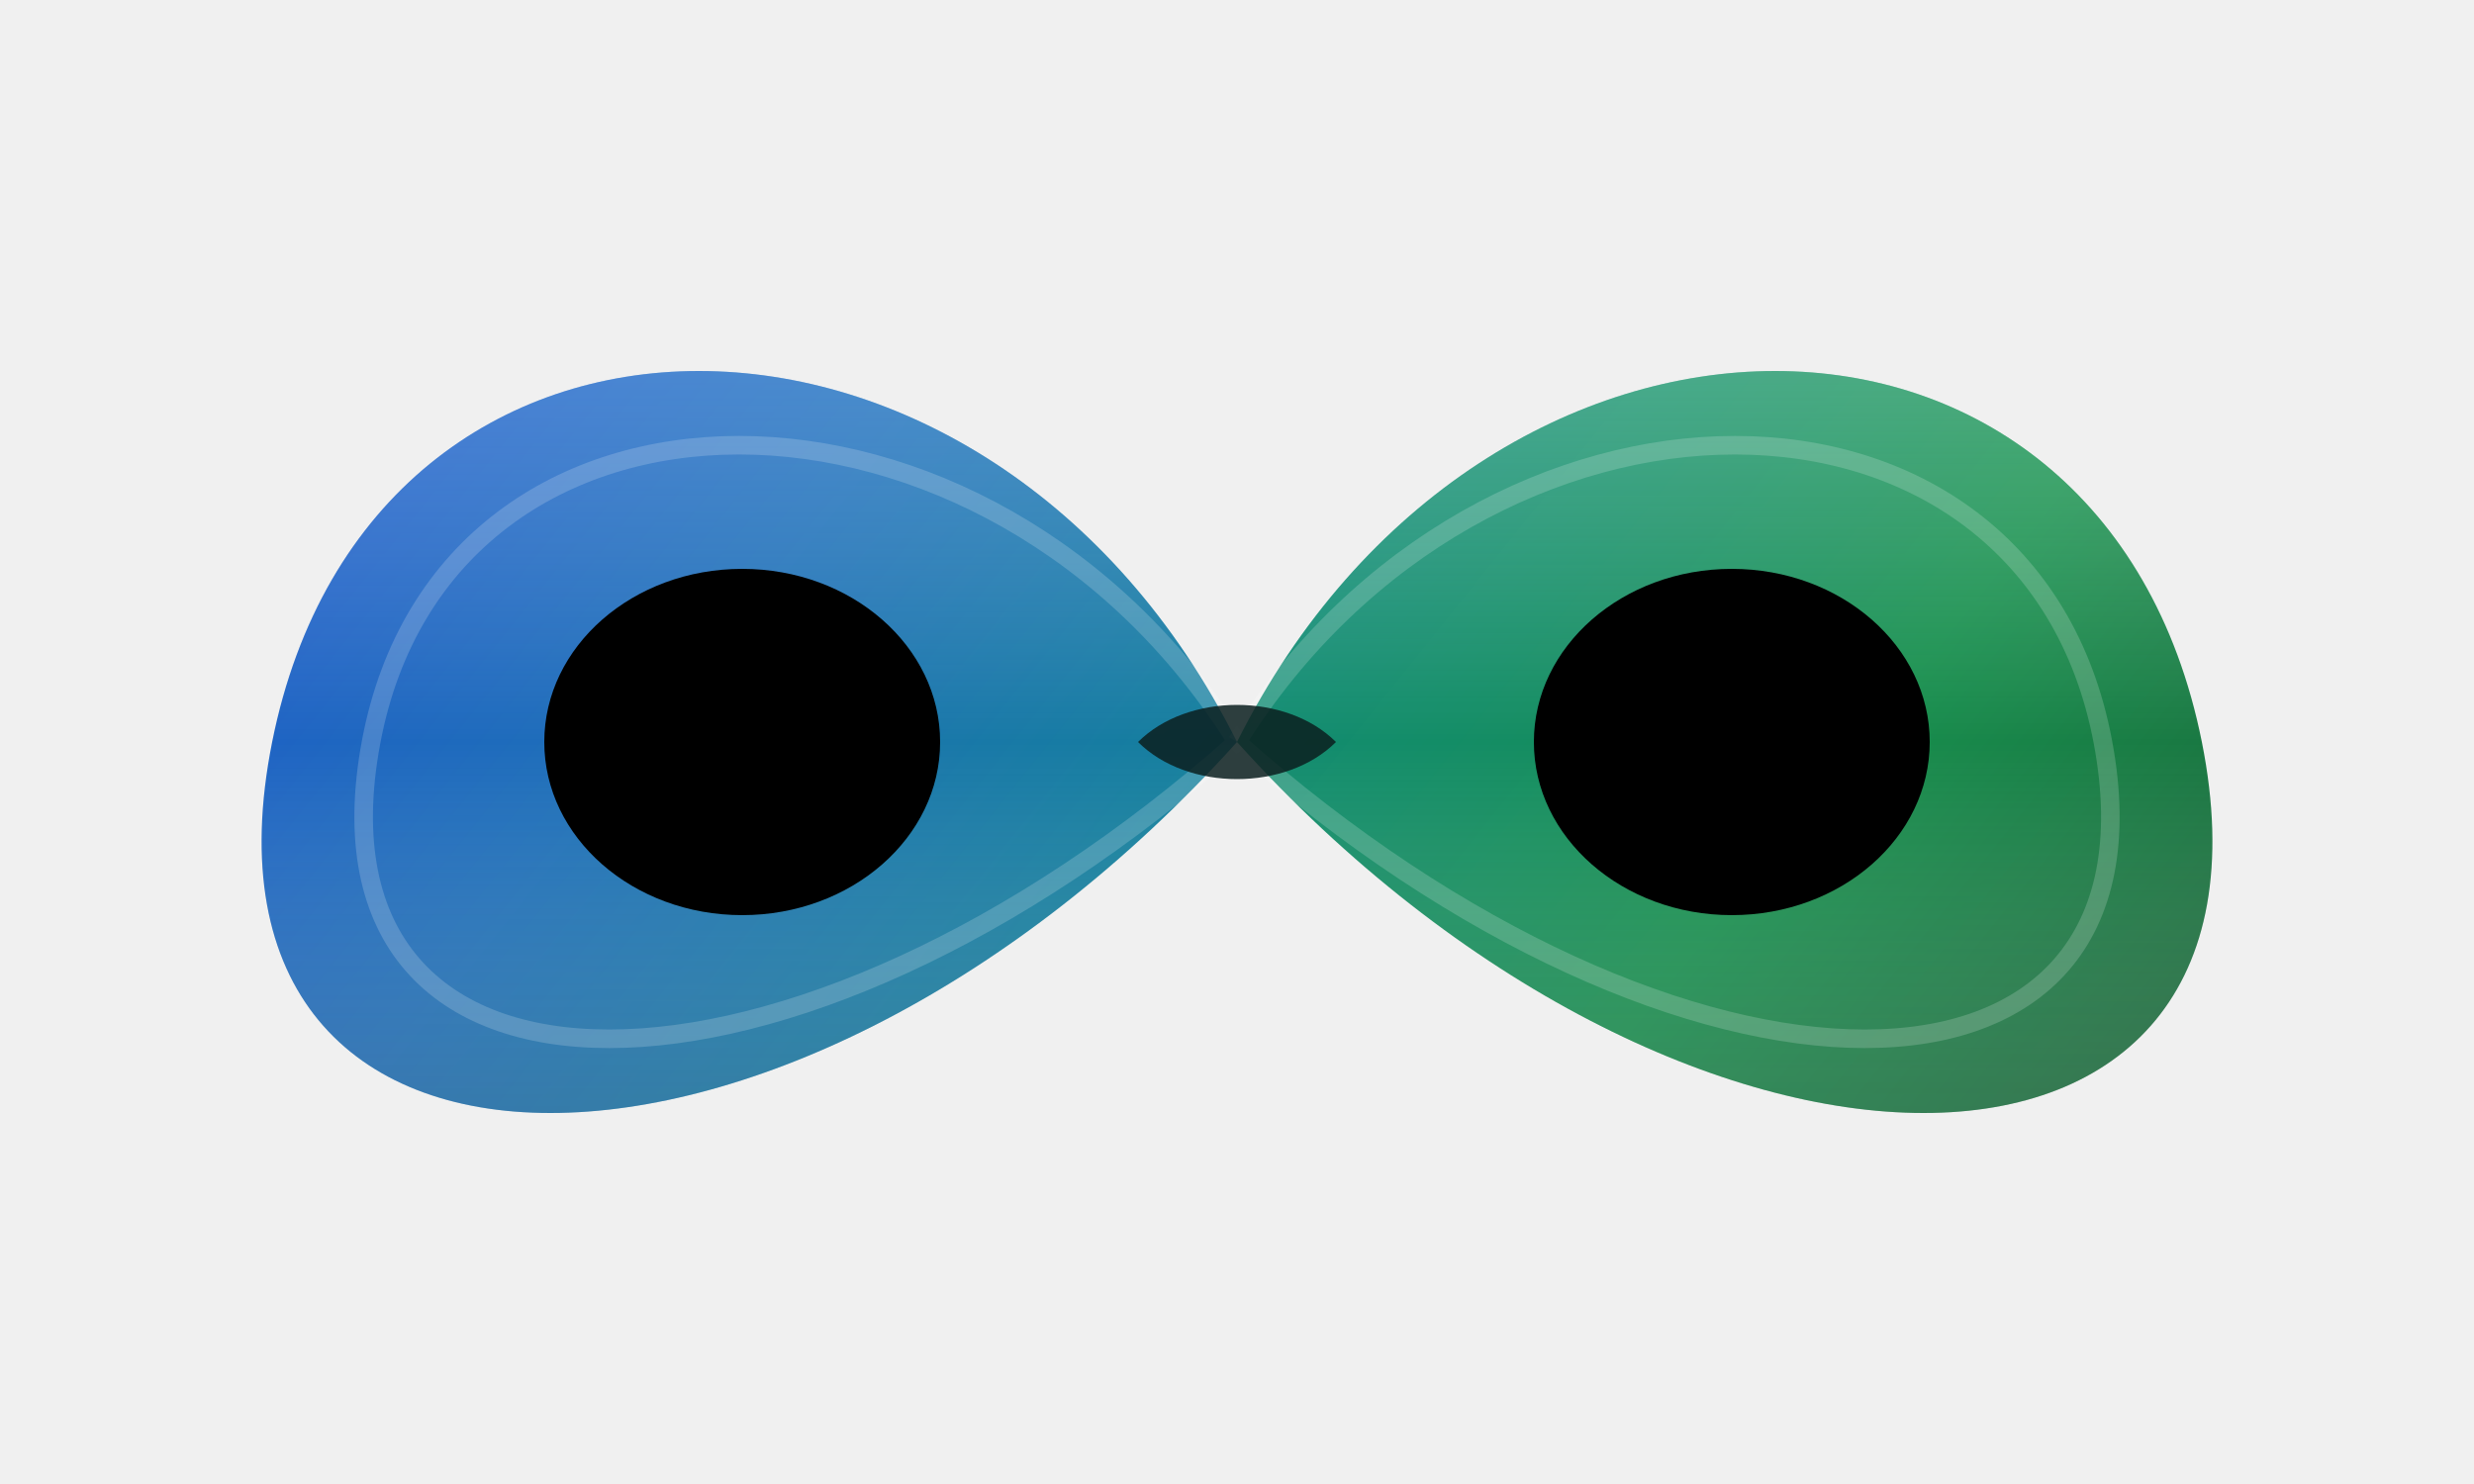
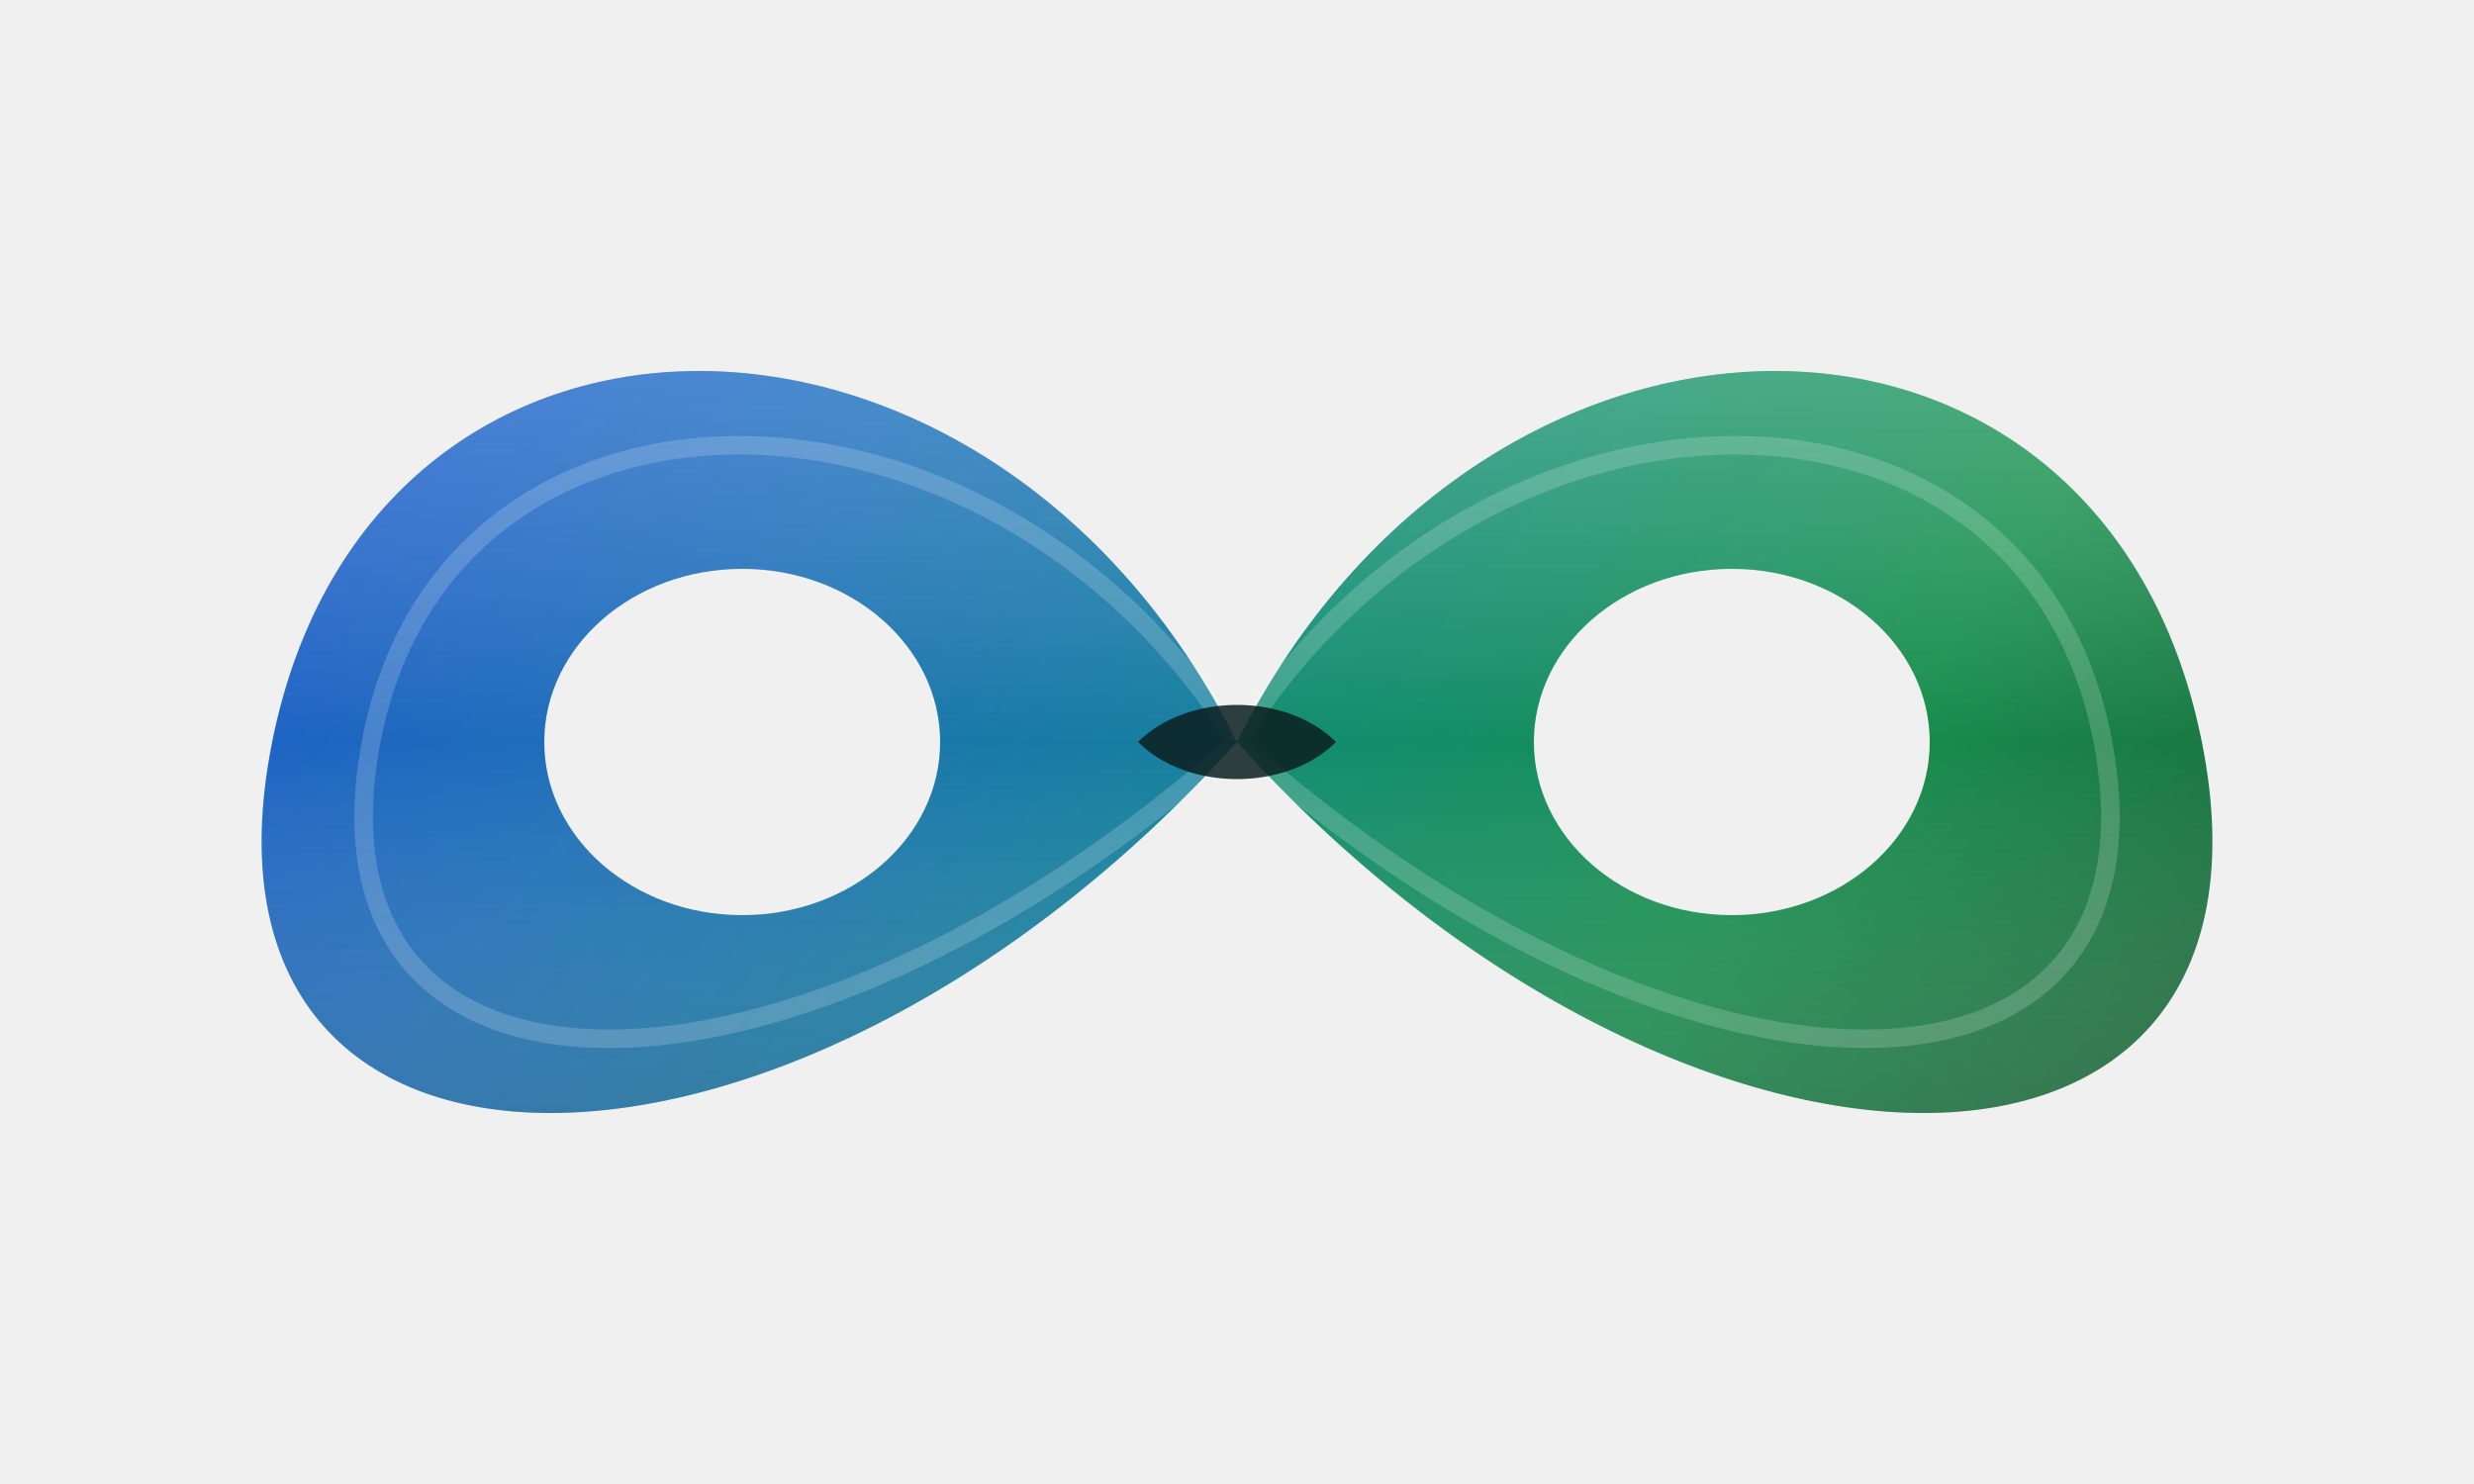
<svg xmlns="http://www.w3.org/2000/svg" viewBox="0 0 200 120" fill="none">
  <defs>
    <linearGradient id="po-blue" x1="0" y1="20" x2="100" y2="100" gradientUnits="userSpaceOnUse">
      <stop offset="0" stop-color="#1d4ed8" />
      <stop offset="0.5" stop-color="#1e6fb8" />
      <stop offset="1" stop-color="#0e8a8a" />
    </linearGradient>
    <linearGradient id="po-green" x1="100" y1="20" x2="200" y2="100" gradientUnits="userSpaceOnUse">
      <stop offset="0" stop-color="#0e8a8a" />
      <stop offset="0.5" stop-color="#178f4e" />
      <stop offset="1" stop-color="#1d4d2c" />
    </linearGradient>
    <linearGradient id="po-shine-blue" x1="0" y1="0" x2="0" y2="120" gradientUnits="userSpaceOnUse">
      <stop offset="0" stop-color="#7cb6ff" stop-opacity="0.55" />
      <stop offset="0.5" stop-color="#ffffff" stop-opacity="0" />
      <stop offset="1" stop-color="#0a1a3a" stop-opacity="0.5" />
    </linearGradient>
    <linearGradient id="po-shine-green" x1="0" y1="0" x2="0" y2="120" gradientUnits="userSpaceOnUse">
      <stop offset="0" stop-color="#aef0bf" stop-opacity="0.55" />
      <stop offset="0.5" stop-color="#ffffff" stop-opacity="0" />
      <stop offset="1" stop-color="#0d2a18" stop-opacity="0.5" />
    </linearGradient>
+     <mask id="po-holes" maskUnits="userSpaceOnUse" x="0" y="0" width="200" height="120">
+       <rect width="200" height="120" fill="#fff" />
+       <ellipse cx="60" cy="60" rx="16" ry="14" fill="#000" />
+       <ellipse cx="140" cy="60" rx="16" ry="14" fill="#000" />
+     </mask>
  </defs>
-   <path d="M 100 60 C 80 20, 30 20, 22 60 C 14 100, 64 100, 100 60 Z" fill="url(#po-blue)" />
-   <path d="M 100 60 C 80 20, 30 20, 22 60 C 14 100, 64 100, 100 60 Z" fill="url(#po-shine-blue)" />
-   <path d="M 100 60 C 80 28, 36 28, 30 60 C 24 92, 64 92, 100 60" fill="none" stroke="#ffffff" stroke-opacity="0.18" stroke-width="1.5" />
-   <path d="M 100 60 C 120 20, 170 20, 178 60 C 186 100, 136 100, 100 60 Z" fill="url(#po-green)" />
-   <path d="M 100 60 C 120 20, 170 20, 178 60 C 186 100, 136 100, 100 60 Z" fill="url(#po-shine-green)" />
-   <path d="M 100 60 C 120 28, 164 28, 170 60 C 176 92, 136 92, 100 60" fill="none" stroke="#ffffff" stroke-opacity="0.18" stroke-width="1.5" />
-   <ellipse cx="60" cy="60" rx="16" ry="14" fill="#000" />
-   <ellipse cx="140" cy="60" rx="16" ry="14" fill="#000" />
+   <g mask="url(#po-holes)">
+     <path d="M 100 60 C 80 20, 30 20, 22 60 C 14 100, 64 100, 100 60 Z" fill="url(#po-blue)" />
+     <path d="M 100 60 C 80 20, 30 20, 22 60 C 14 100, 64 100, 100 60 Z" fill="url(#po-shine-blue)" />
+     <path d="M 100 60 C 80 28, 36 28, 30 60 C 24 92, 64 92, 100 60" fill="none" stroke="#ffffff" stroke-opacity="0.18" stroke-width="1.5" />
+     <path d="M 100 60 C 120 20, 170 20, 178 60 C 186 100, 136 100, 100 60 Z" fill="url(#po-green)" />
+     <path d="M 100 60 C 120 20, 170 20, 178 60 C 186 100, 136 100, 100 60 Z" fill="url(#po-shine-green)" />
+     <path d="M 100 60 C 120 28, 164 28, 170 60 C 176 92, 136 92, 100 60" fill="none" stroke="#ffffff" stroke-opacity="0.18" stroke-width="1.5" />
+   </g>
  <path d="M 92 60 C 96 56, 104 56, 108 60 C 104 64, 96 64, 92 60 Z" fill="#0b1e1e" opacity="0.85" />
</svg>
